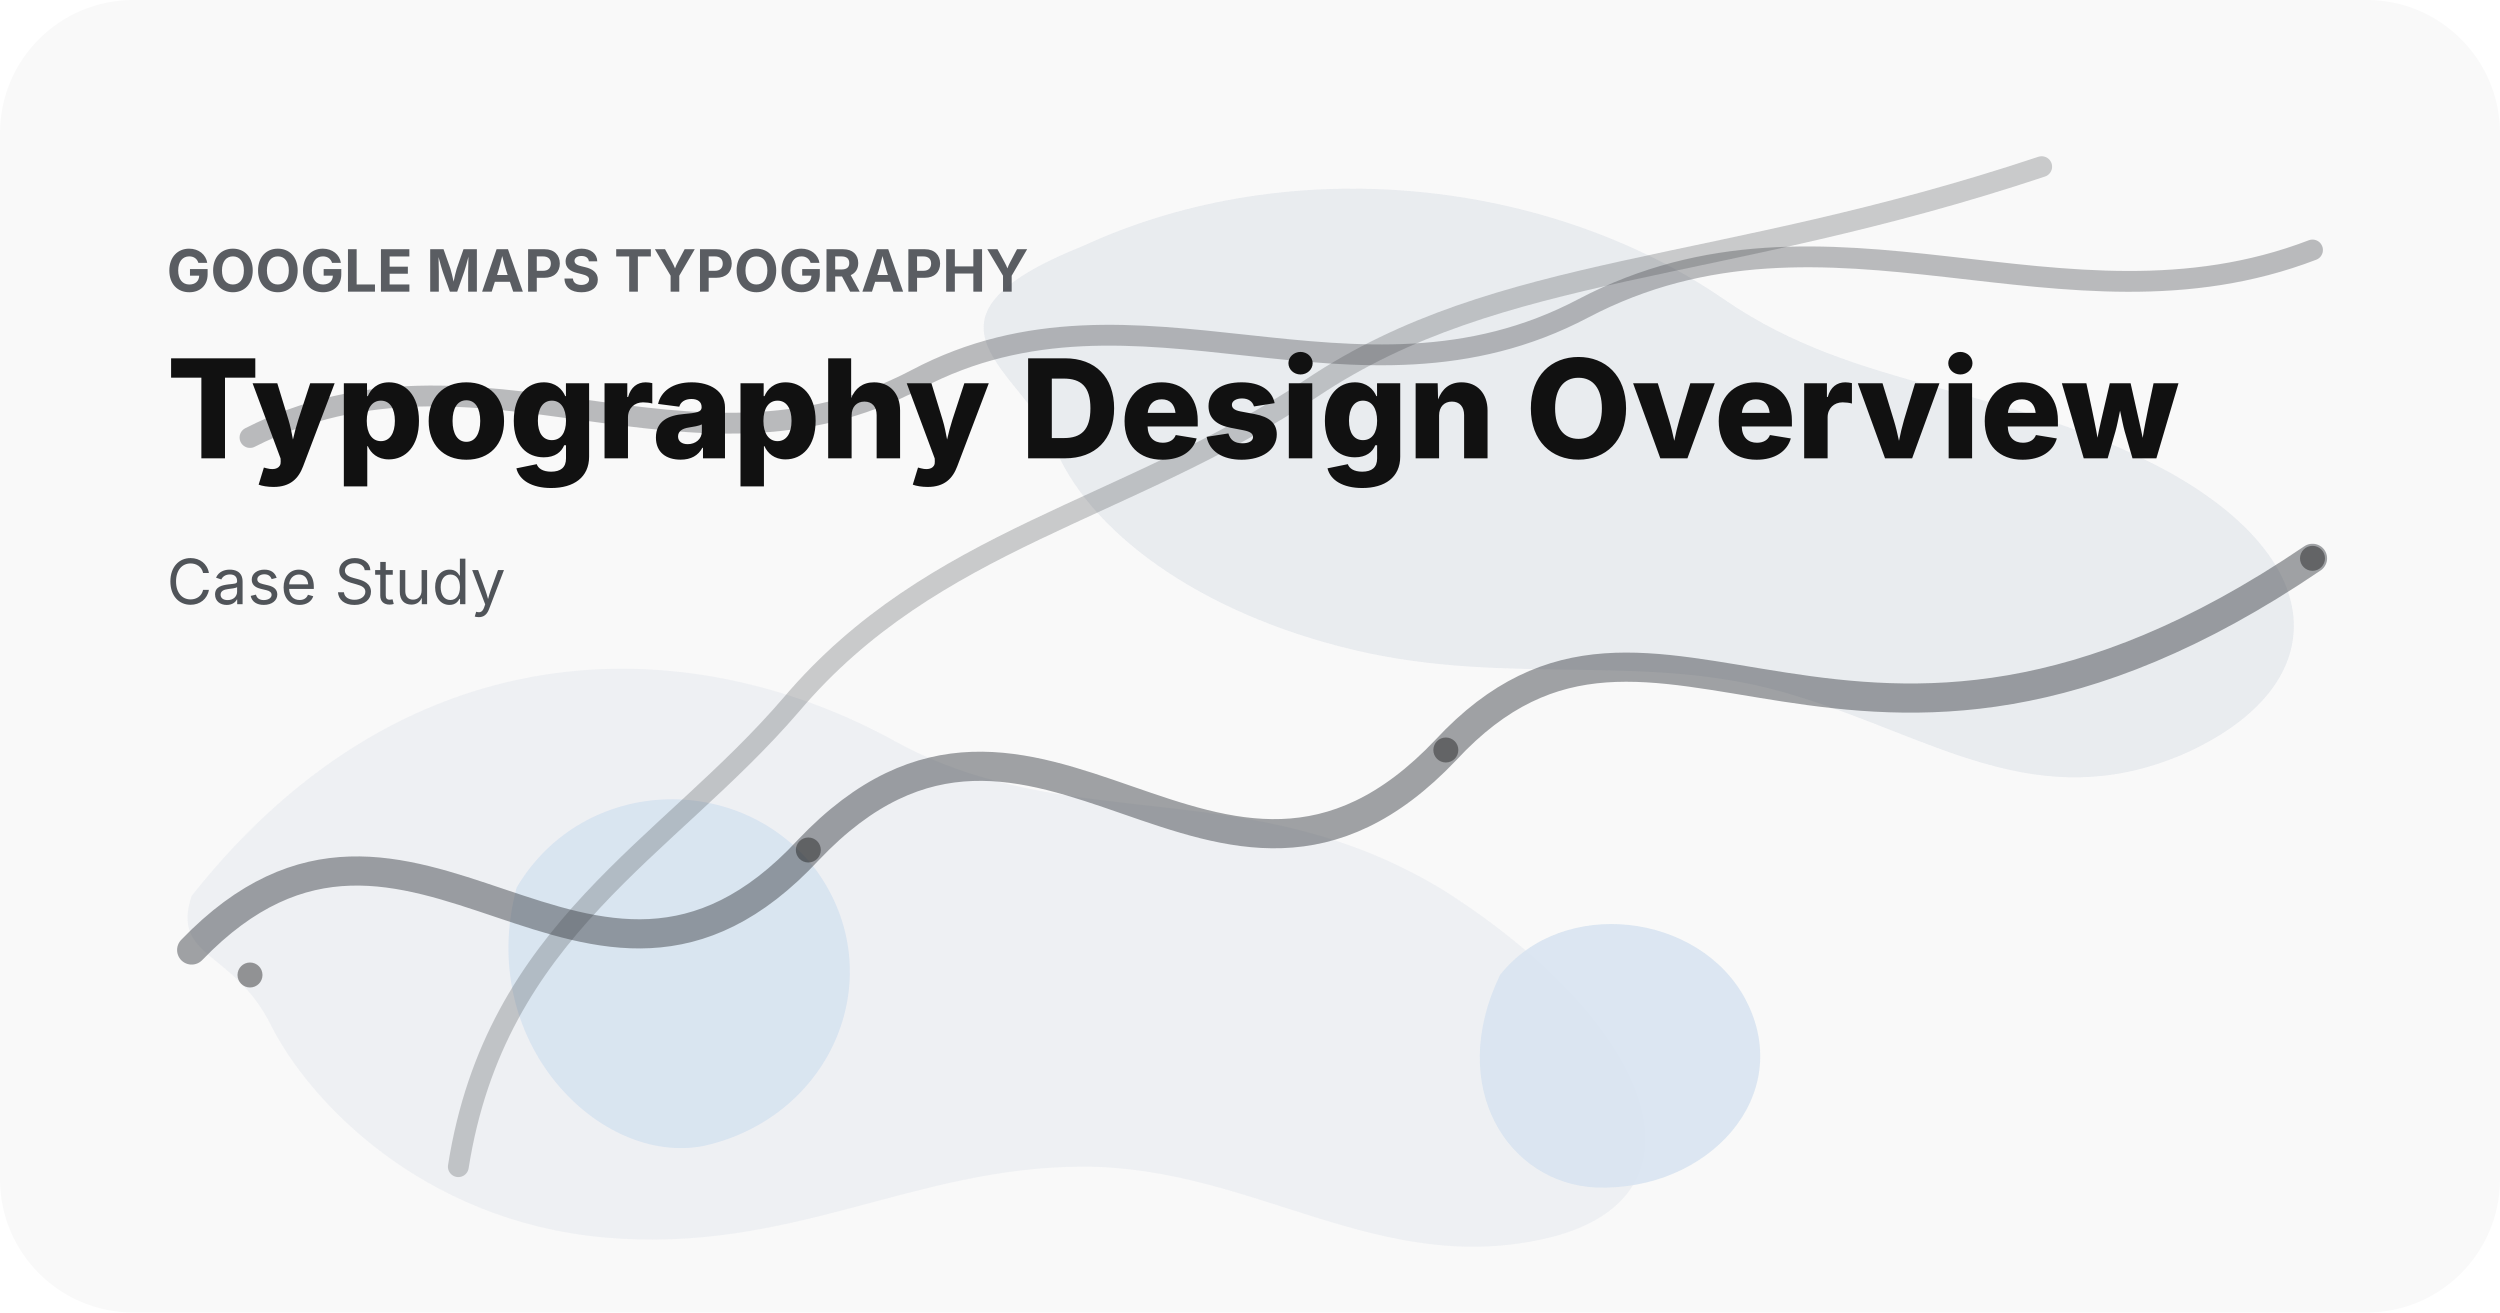
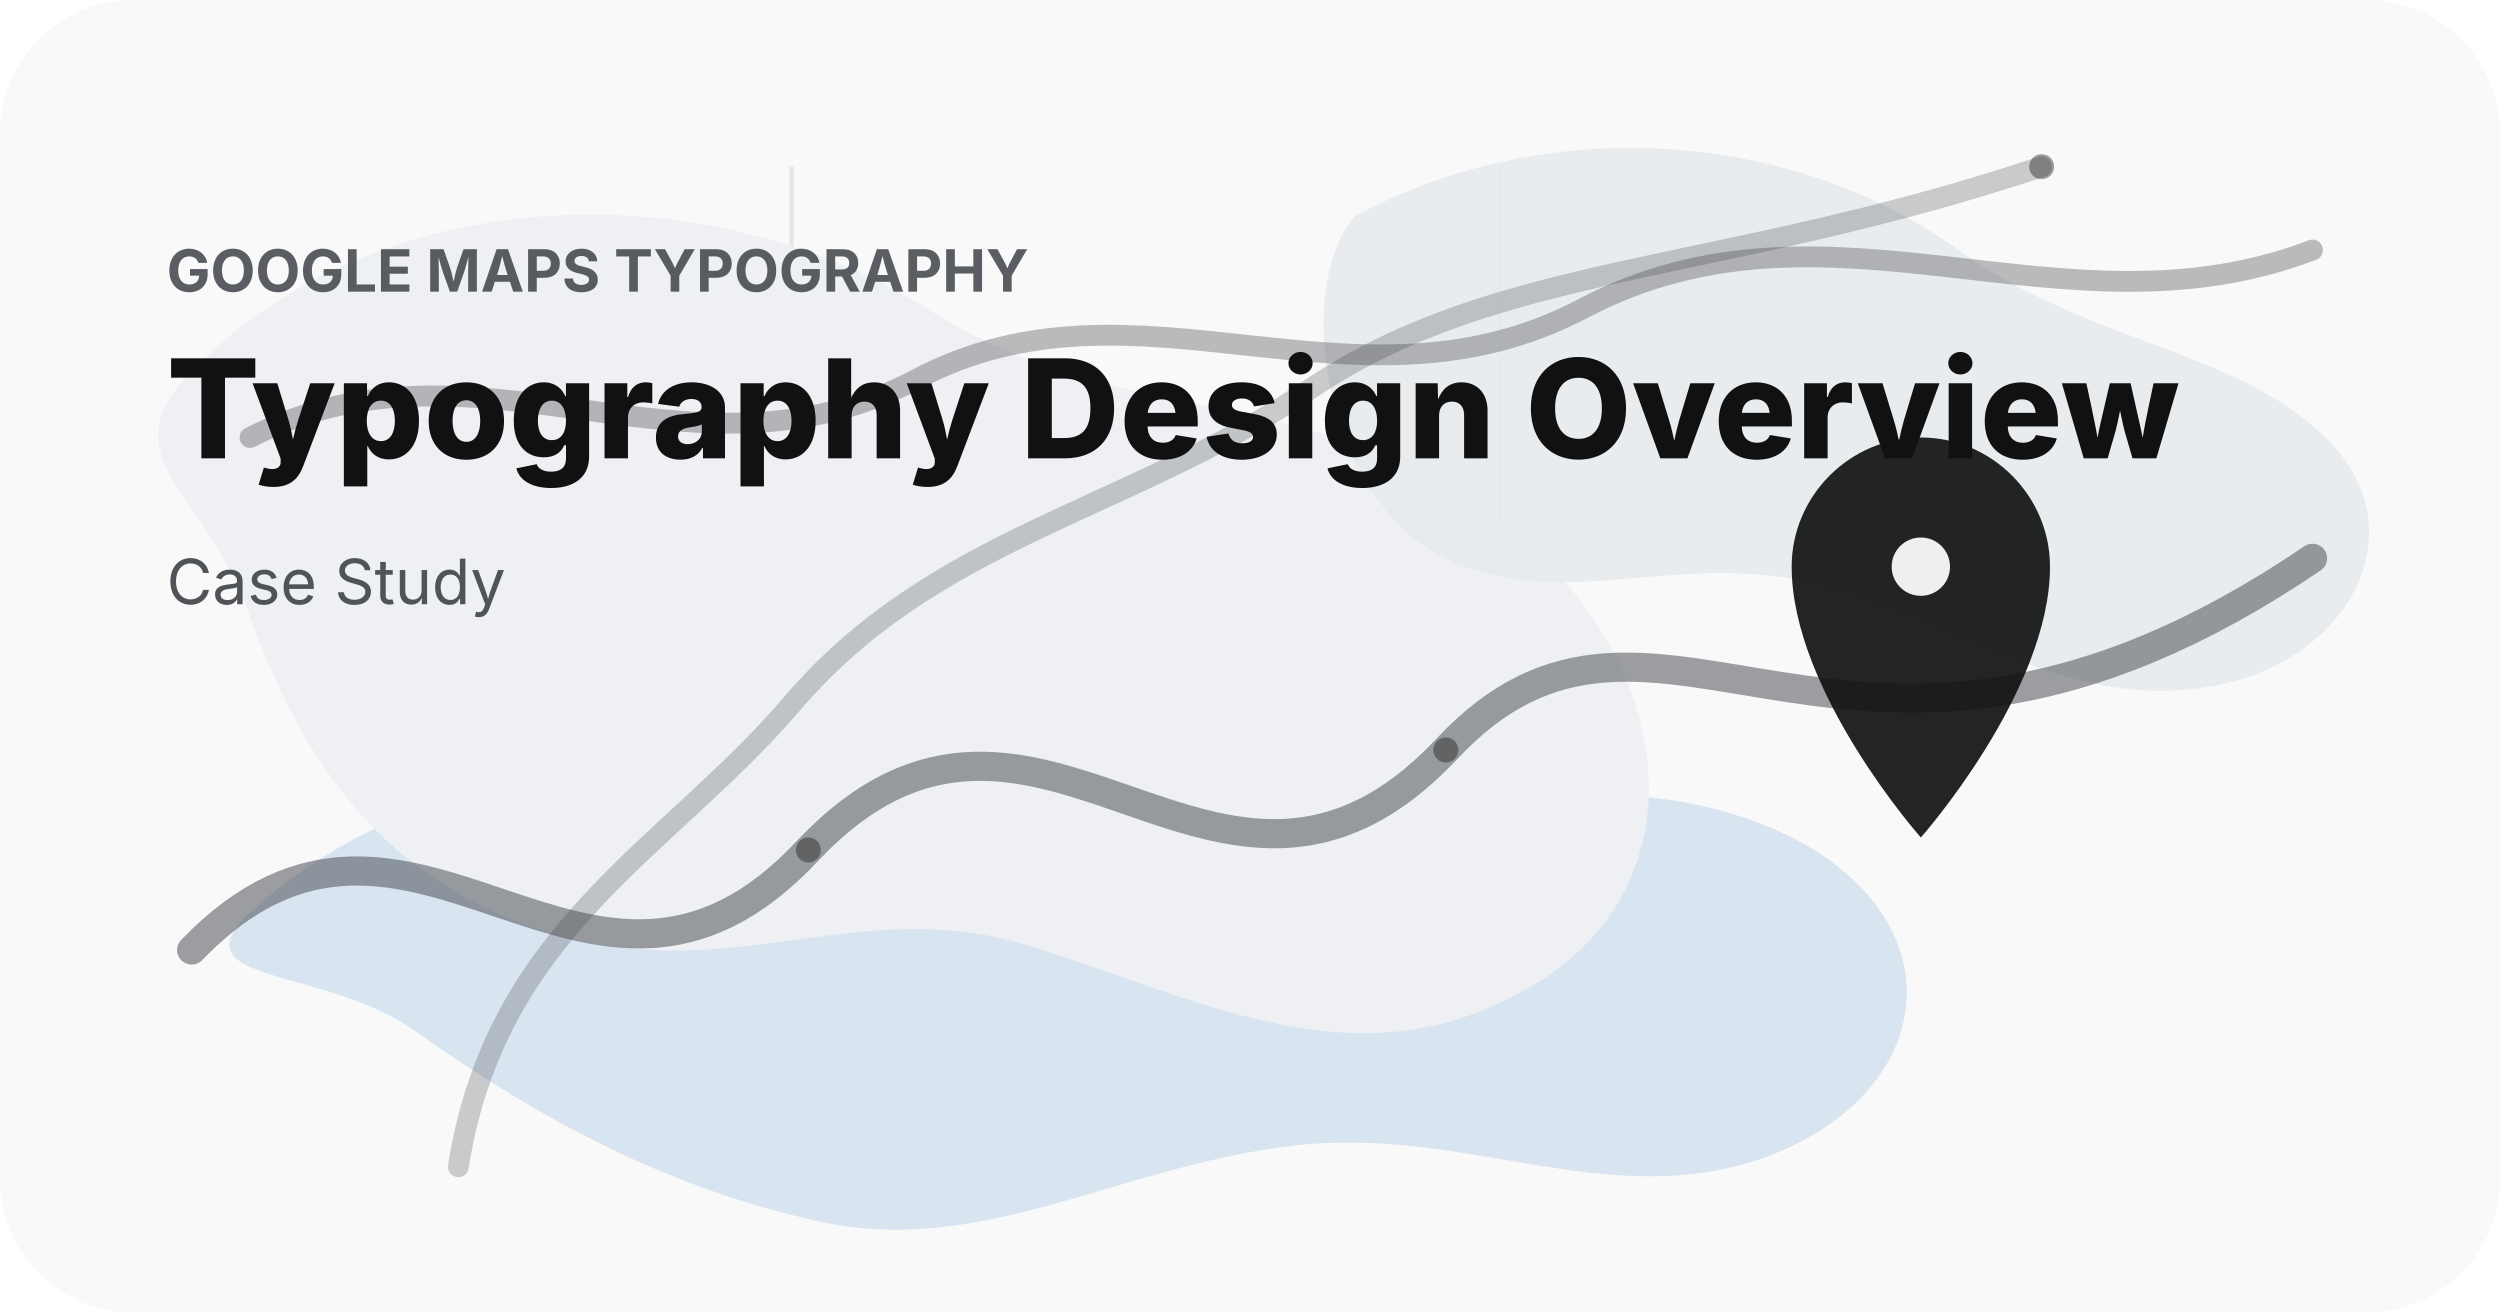
<svg xmlns="http://www.w3.org/2000/svg" width="1200" height="630" viewBox="0 0 1200 630" role="img" aria-labelledby="title desc">
  <rect width="1200" height="630" rx="64" fill="#F9F9F9" />
-   <g opacity="0.98">
-     <path d="M92 430 C198 296, 336 304, 430 356 C514 402, 600 370, 694 428 C794 492, 824 574, 744 594 C662 614, 602 560, 520 560 C438 560, 380 602, 290 594 C202 586, 148 528, 130 492 C112 456, 82 460, 92 430 Z" fill="#EEF0F3" />
-     <path d="M520 118 C620 72, 744 86, 828 144 C892 188, 962 184, 1040 226 C1120 270, 1120 330, 1048 362 C978 392, 928 354, 862 334 C792 312, 726 330, 650 312 C574 294, 522 254, 506 214 C492 178, 430 154, 520 118 Z" fill="#E7EAEE" opacity="0.92" />
+   <g opacity="0.08" stroke="#111111" stroke-width="2" fill="none">
+     <path d="M380 80 V550" />
+     <path d="M720 80 V550" />
  </g>
-   <g opacity="0.9">
-     <path d="M248 426 C280 372, 356 370, 392 418 C428 468, 400 536, 338 550 C288 560, 228 500, 248 426 Z" fill="#D7E3F0" />
-     <path d="M720 468 C750 430, 816 438, 838 480 C862 526, 820 572, 766 570 C724 568, 694 522, 720 468 Z" fill="#D7E3F0" opacity="0.95" />
-   </g>
+   <path d="M120 438 C206 360, 336 352, 420 406 C492 452, 584 450, 656 408 C718 372, 816 372, 874 410 C940 454, 924 528, 846 556 C770 582, 704 540, 620 550 C536 560, 470 604, 392 586 C310 568, 246 528, 198 494 C154 464, 84 472, 120 438 Z" fill="#D7E3F0" opacity="0.95" />
+   <path d="M96 174 C186 86, 342 82, 448 150 C534 204, 618 184, 706 240 C806 306, 822 424, 734 474 C652 522, 578 480, 494 454 C410 428, 350 476, 258 446 C176 418, 142 356, 120 296 C98 232, 48 220, 96 174 Z" fill="#EEF0F3" />
+   <path d="M650 104 C742 54, 860 62, 940 120 C1004 166, 1078 168, 1120 214 C1160 258, 1126 320, 1058 330 C992 340, 942 300, 878 282 C810 262, 756 294, 698 270 C636 244, 620 140, 650 104 Z" fill="#E7EAEE" opacity="0.92" />
  <g fill="none" stroke-linecap="round" stroke-linejoin="round">
-     <path d="M92 456 C198 346, 282 522, 388 408 C498 292, 584 476, 694 360 C796 250, 886 420, 1110 268" stroke="#3E4248" stroke-opacity="0.48" stroke-width="14" />
+     <path d="M92 456 C198 346, 282 522, 388 408 C498 292, 584 476, 694 360 C796 250, 886 420, 1110 268" stroke="#3E4248" stroke-opacity="0.50" stroke-width="14" />
    <path d="M120 210 C230 154, 330 240, 440 182 C546 126, 650 206, 760 148 C878 86, 990 166, 1110 120" stroke="#3E4248" stroke-opacity="0.34" stroke-width="10" />
    <path d="M220 560 C238 446, 320 408, 380 338 C448 258, 540 246, 630 186 C720 126, 824 132, 980 80" stroke="#3E4248" stroke-opacity="0.26" stroke-width="10" />
  </g>
-   <g fill="#111111" opacity="0.42">
-     <circle cx="120" cy="468" r="6" />
+   <g fill="#111111" opacity="0.40">
    <circle cx="388" cy="408" r="6" />
    <circle cx="694" cy="360" r="6" />
-     <circle cx="1110" cy="268" r="6" />
+     <circle cx="980" cy="80" r="6" />
+   </g>
+   <g>
+     <path d="M860 272 C860 238, 888 210, 922 210 C956 210, 984 238, 984 272 C984 332, 922 402, 922 402 C922 402, 860 332, 860 272 Z" fill="#111111" opacity="0.92" />
+     <circle cx="922" cy="272" r="14" fill="#F9F9F9" opacity="0.95" />
  </g>
  <g>
    <text x="80" y="140" font-family="-apple-system, BlinkMacSystemFont, 'Segoe UI', sans-serif" font-size="28" font-weight="700" fill="#3E4248" opacity="0.85">GOOGLE MAPS TYPOGRAPHY</text>
    <text x="80" y="220" font-family="-apple-system, BlinkMacSystemFont, 'Segoe UI', sans-serif" font-size="66" font-weight="800" fill="#111111">Typography Design Overview</text>
    <text x="80" y="290" font-family="-apple-system, BlinkMacSystemFont, 'Segoe UI', sans-serif" font-size="30" fill="#3E4248" opacity="0.9">Case Study</text>
  </g>
</svg>
